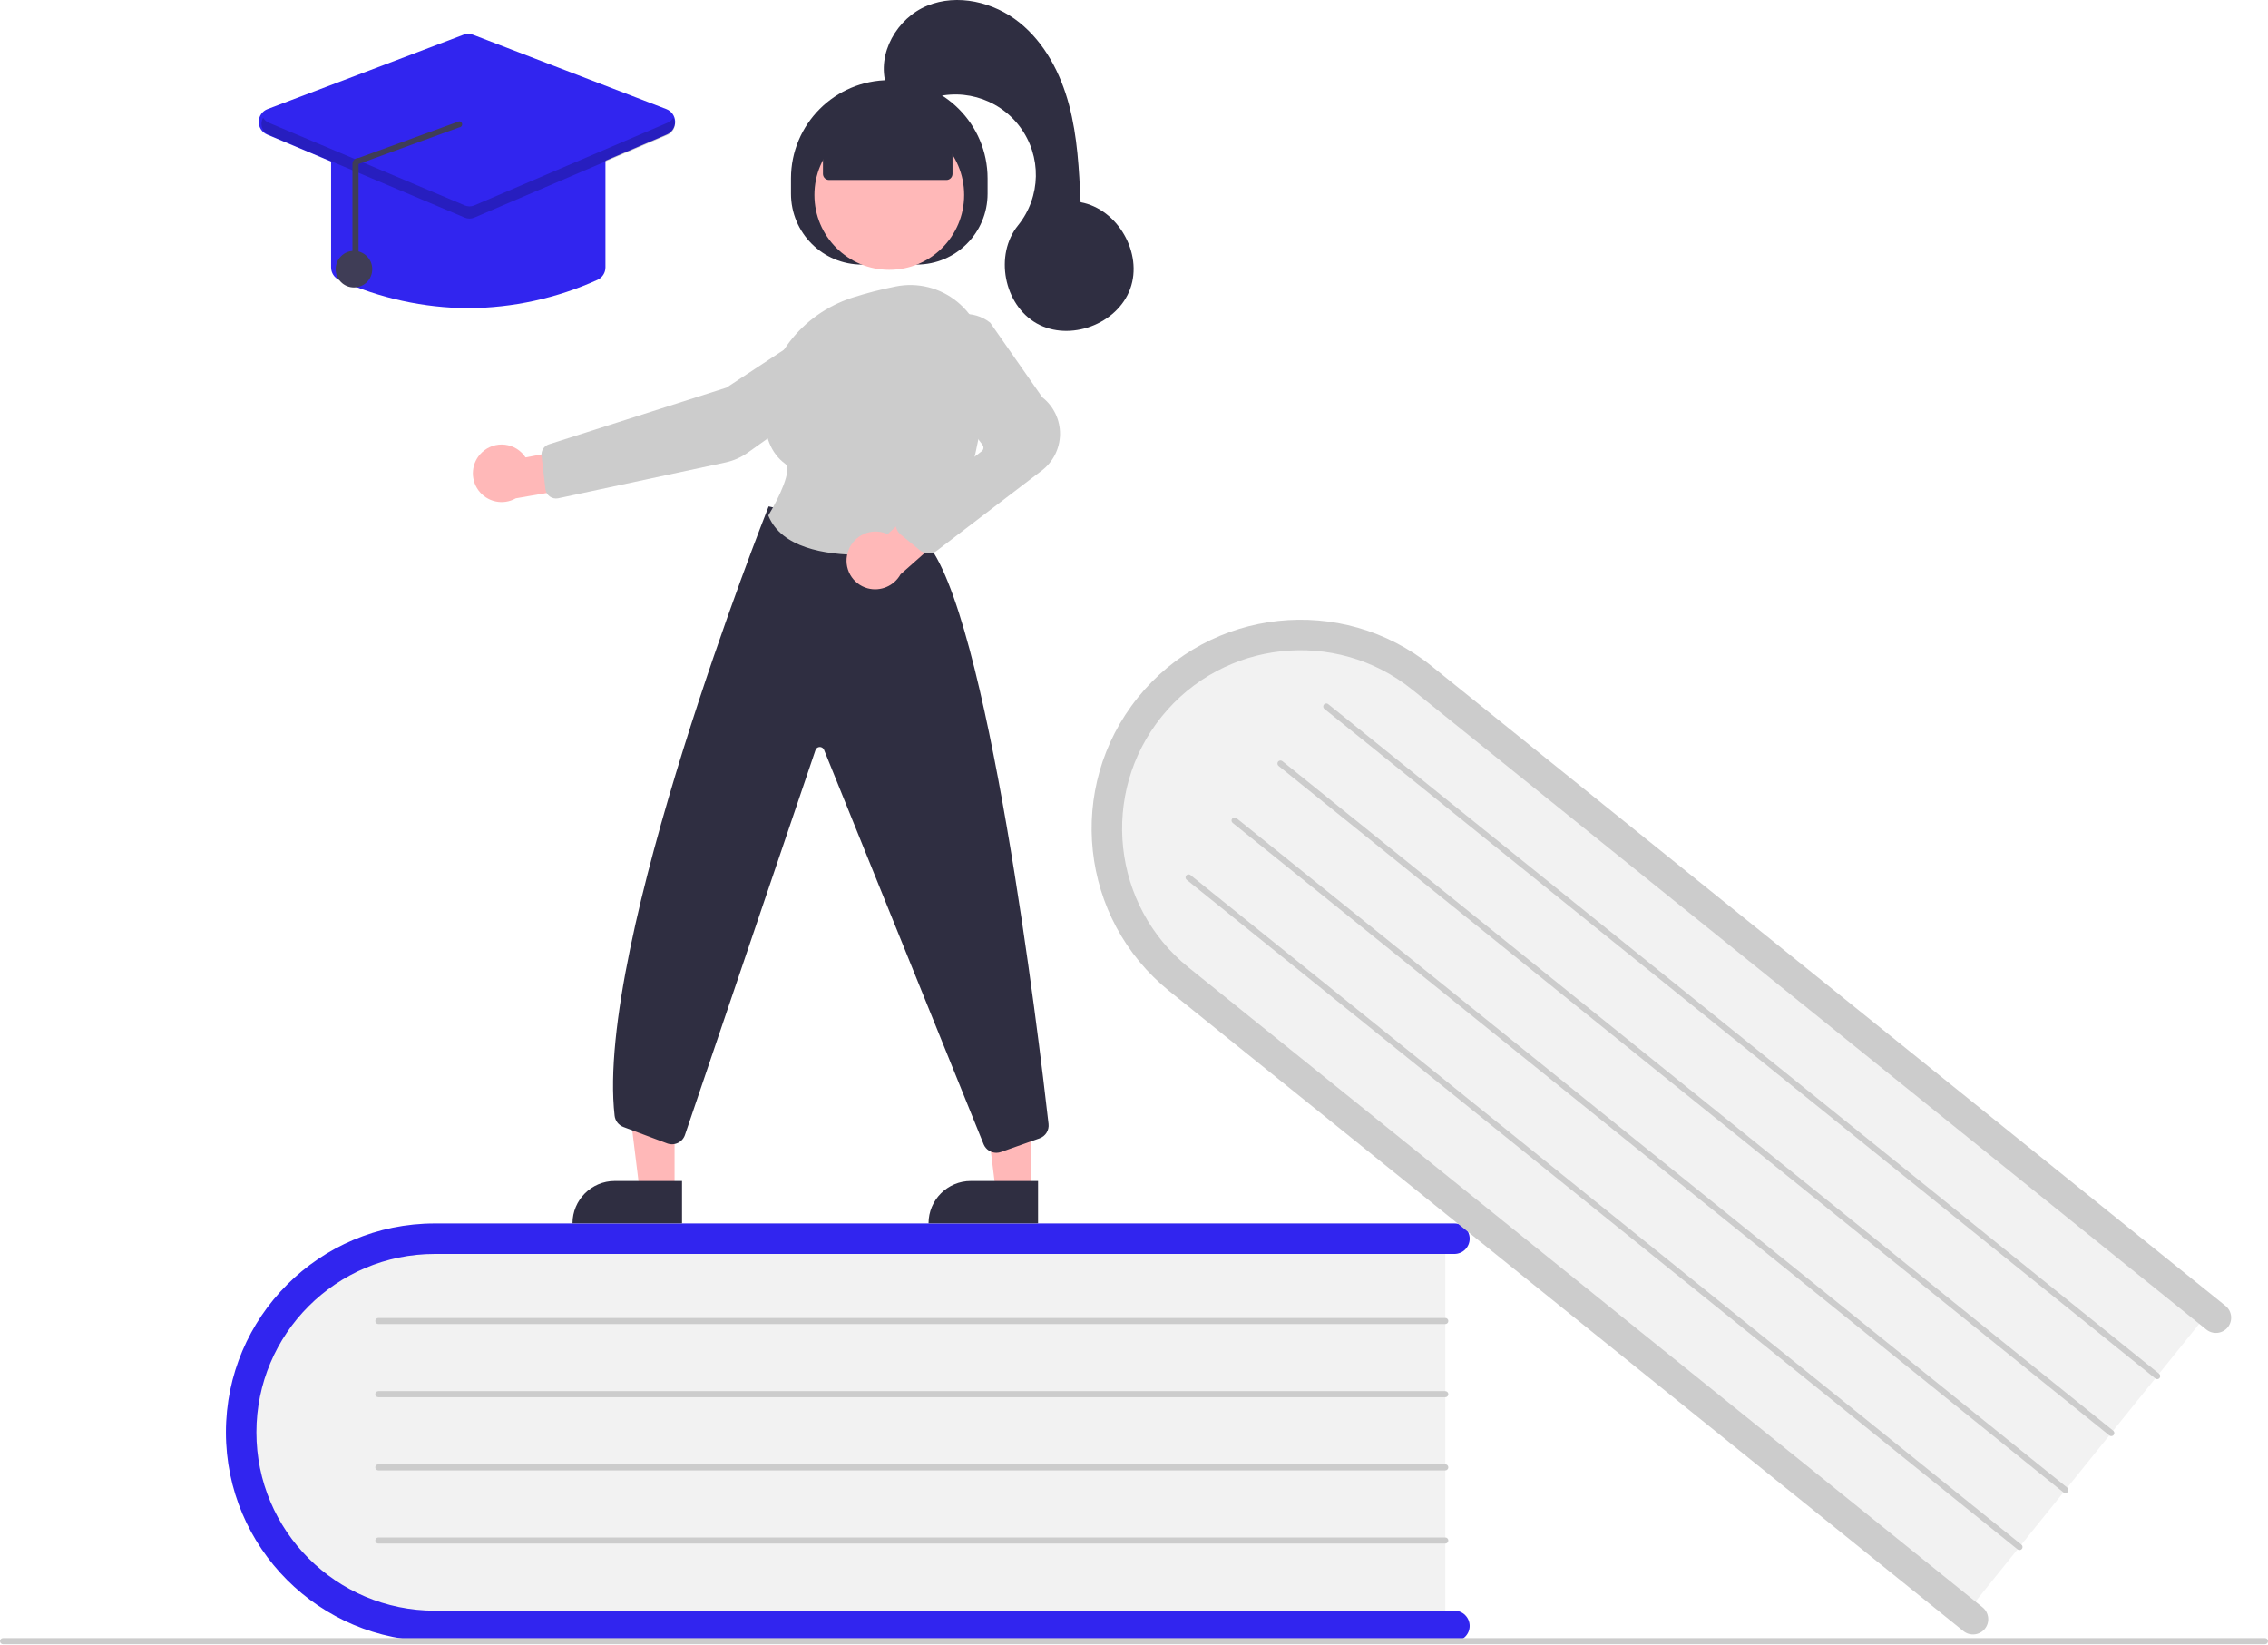
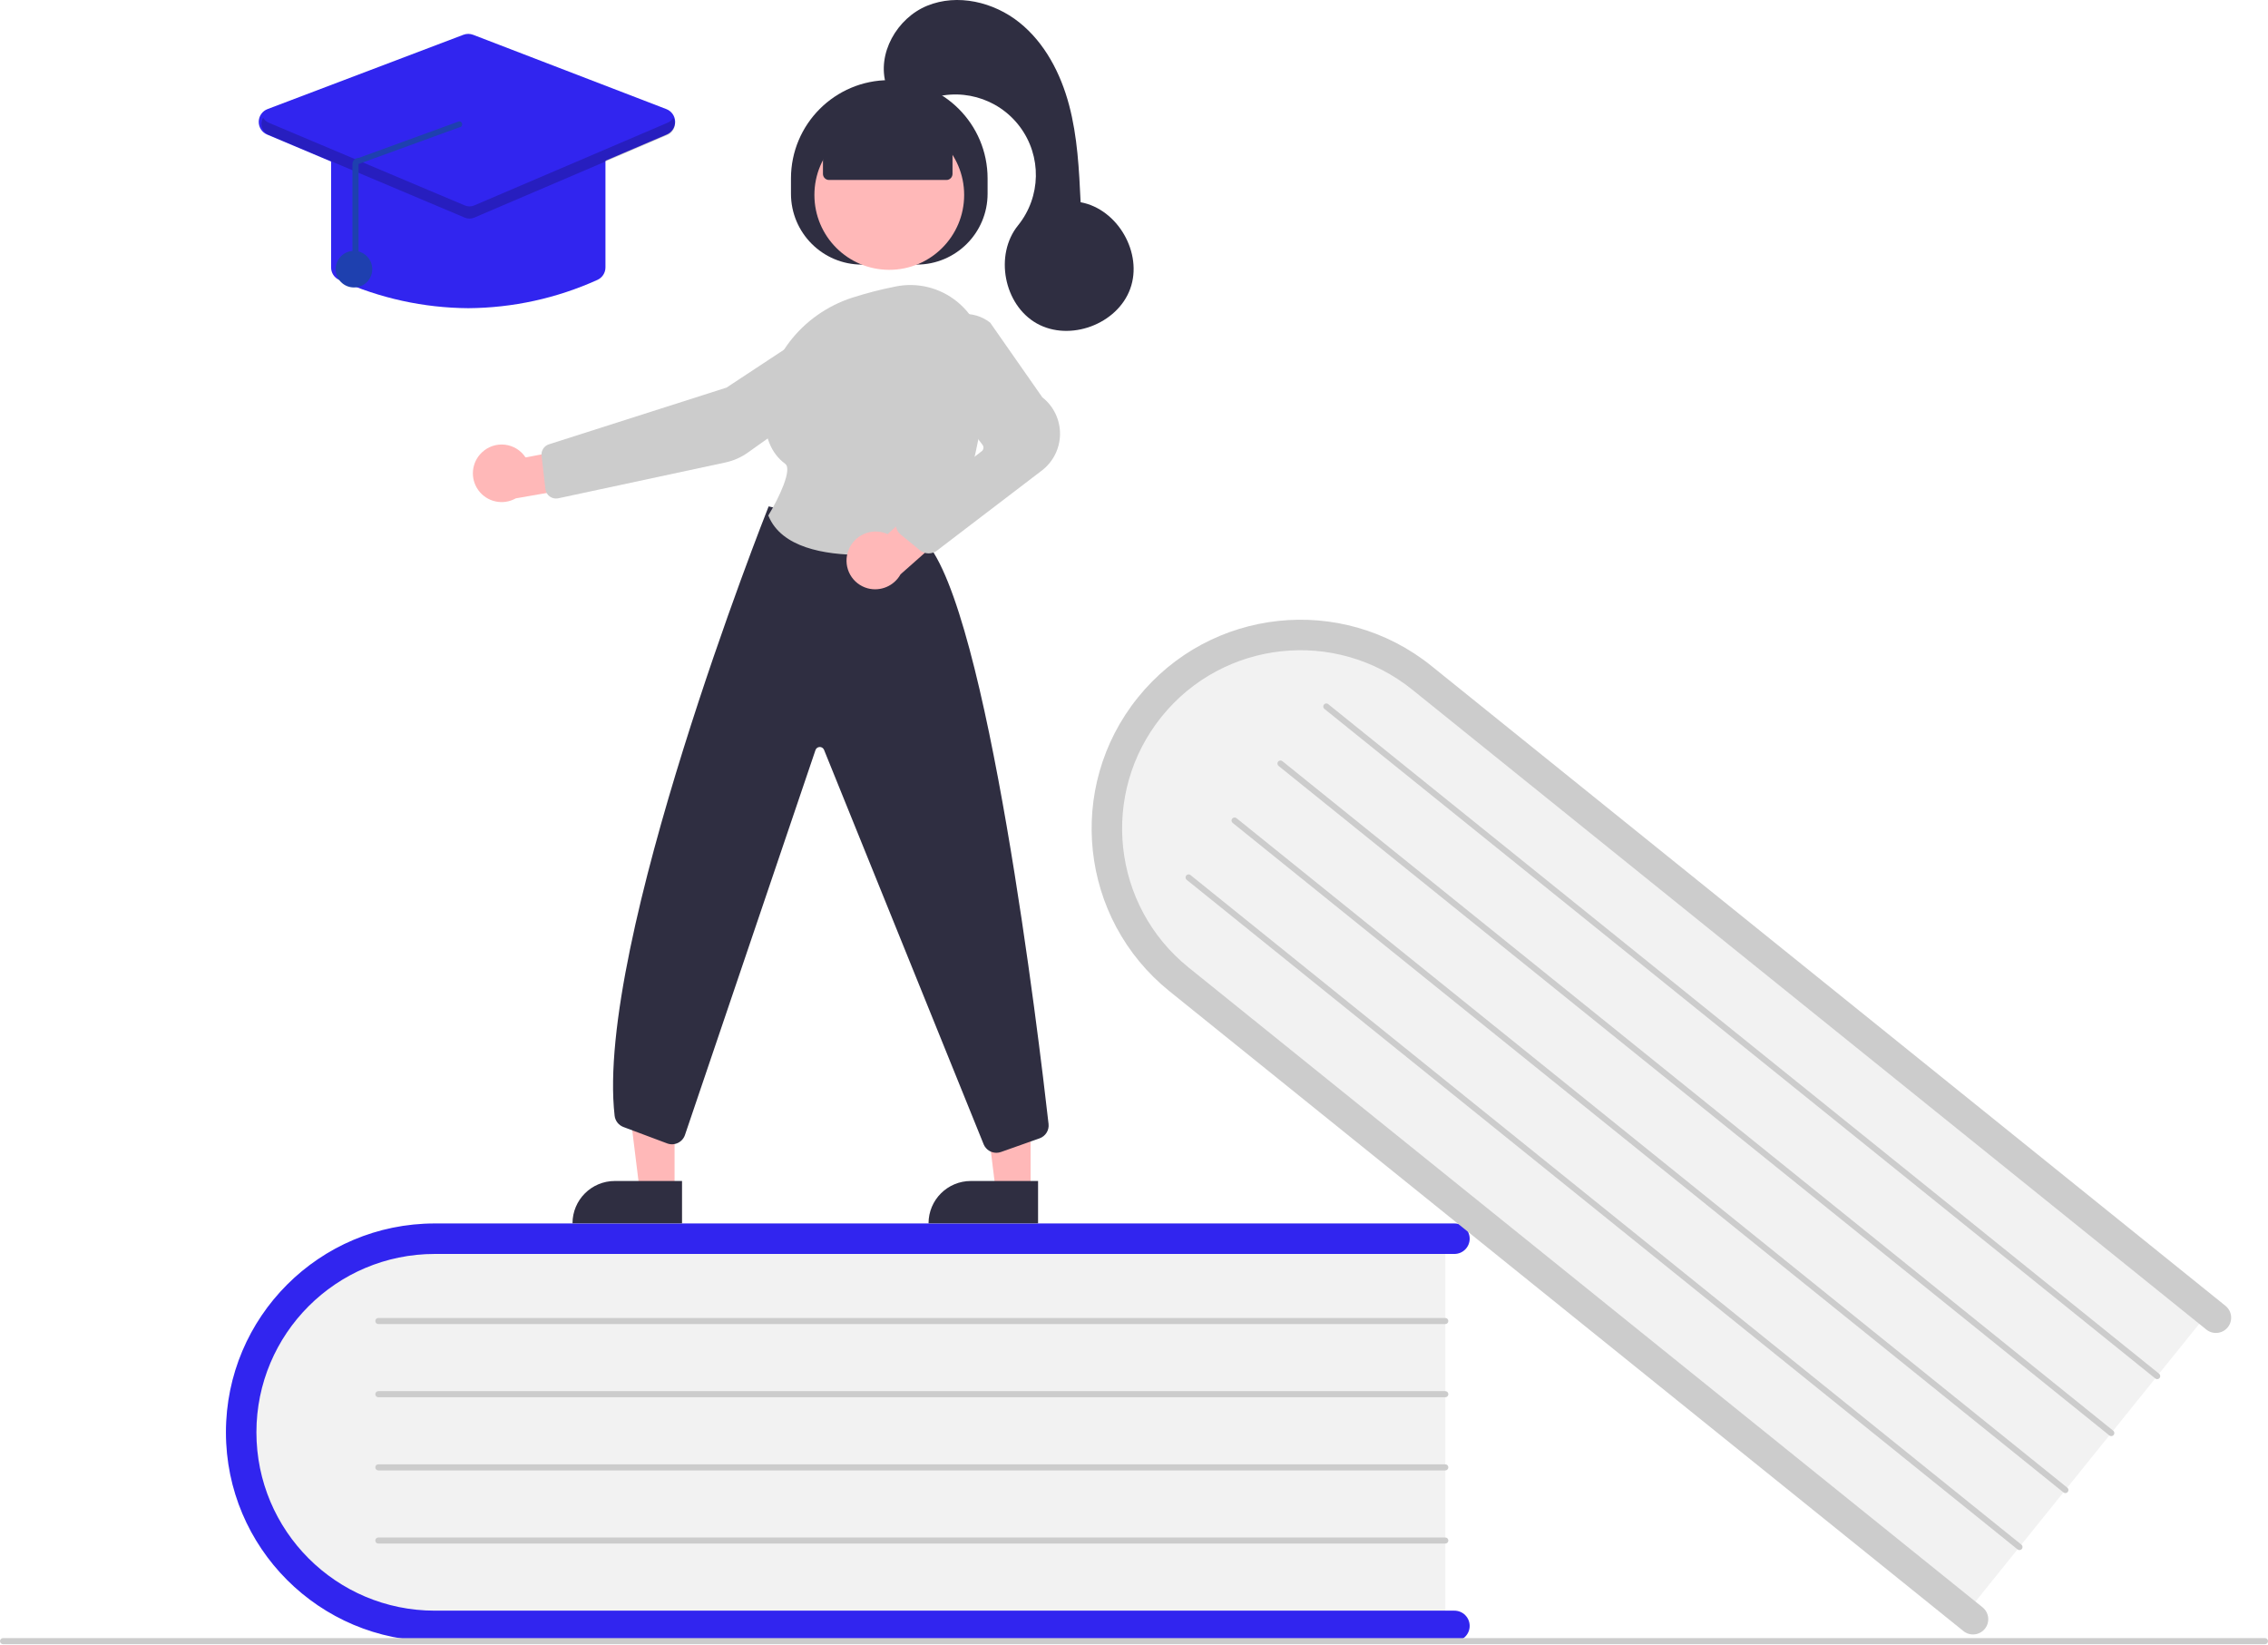
<svg xmlns="http://www.w3.org/2000/svg" data-name="Layer 1" width="744" height="539.286" viewBox="0 0 744 539.286">
  <path d="M702.114,584.643v130H376.415c-37.109,0-67.301-29.16-67.301-65s30.192-65,67.301-65Z" transform="translate(-228 -180.357)" fill="#f2f2f2" />
  <path d="M710.114,713.643a5.002,5.002,0,0,1-5,5h-334.5a68.5,68.5,0,1,1,0-137h334.5a5,5,0,0,1,0,10h-334.5a58.5,58.5,0,1,0,0,117h334.5A5.002,5.002,0,0,1,710.114,713.643Z" transform="translate(-228 -180.357)" fill="#3125ef" />
  <path d="M702.114,614.643h-350a1,1,0,1,1,0-2h350a1,1,0,0,1,0,2Z" transform="translate(-228 -180.357)" fill="#ccc" />
  <path d="M702.114,638.643h-350a1,1,0,1,1,0-2h350a1,1,0,0,1,0,2Z" transform="translate(-228 -180.357)" fill="#ccc" />
  <path d="M702.114,662.643h-350a1,1,0,1,1,0-2h350a1,1,0,0,1,0,2Z" transform="translate(-228 -180.357)" fill="#ccc" />
  <path d="M702.114,686.643h-350a1,1,0,1,1,0-2h350a1,1,0,0,1,0,2Z" transform="translate(-228 -180.357)" fill="#ccc" />
  <path d="M953.832,609.114,872.267,710.342,618.652,505.992c-28.896-23.283-34.111-64.932-11.624-92.84s64.292-31.671,93.189-8.388Z" transform="translate(-228 -180.357)" fill="#f2f2f2" />
  <path d="M879.124,714.583a5.002,5.002,0,0,1-7.031.756L611.625,505.467a68.5,68.5,0,0,1,85.957-106.679L958.05,608.66a5,5,0,1,1-6.274,7.787L691.307,406.575a58.5,58.5,0,1,0-73.408,91.106L878.367,707.553A5.002,5.002,0,0,1,879.124,714.583Z" transform="translate(-228 -180.357)" fill="#ccc" />
  <path d="M935.009,632.474,662.471,412.877a1,1,0,1,1,1.255-1.557L936.264,630.917a1,1,0,1,1-1.255,1.557Z" transform="translate(-228 -180.357)" fill="#ccc" />
  <path d="M919.951,651.163,647.413,431.565a1,1,0,0,1,1.255-1.557L921.206,649.605a1,1,0,1,1-1.255,1.557Z" transform="translate(-228 -180.357)" fill="#ccc" />
  <path d="M904.893,669.851,632.355,450.254a1,1,0,0,1,1.255-1.557L906.148,668.294a1,1,0,1,1-1.255,1.557Z" transform="translate(-228 -180.357)" fill="#ccc" />
  <path d="M889.835,688.539,617.297,468.942a1,1,0,1,1,1.255-1.557L891.089,686.982a1,1,0,1,1-1.255,1.557Z" transform="translate(-228 -180.357)" fill="#ccc" />
  <path d="M971,719.643H229a1,1,0,0,1,0-2H971a1,1,0,0,1,0,2Z" transform="translate(-228 -180.357)" fill="#ccc" />
  <polygon points="338.081 390.622 326.649 390.621 321.212 346.525 338.085 346.527 338.081 390.622" fill="#ffb8b8" />
  <path d="M318.482,387.355h22.048a0,0,0,0,1,0,0v13.882a0,0,0,0,1,0,0H304.6a0,0,0,0,1,0,0v0A13.882,13.882,0,0,1,318.482,387.355Z" fill="#2f2e41" />
  <polygon points="221.286 390.622 209.854 390.621 204.417 346.525 221.29 346.527 221.286 390.622" fill="#ffb8b8" />
  <path d="M201.688,387.355h22.048a0,0,0,0,1,0,0v13.882a0,0,0,0,1,0,0H187.806a0,0,0,0,1,0,0v0A13.882,13.882,0,0,1,201.688,387.355Z" fill="#2f2e41" />
  <path d="M487.471,243.89v-5a32.25,32.25,0,0,1,32.25-32.25h0a32.25,32.25,0,0,1,32.25,32.25v5a23.25,23.25,0,0,1-23.25,23.25h-18A23.25,23.25,0,0,1,487.471,243.89Z" transform="translate(-228 -180.357)" fill="#2f2e41" />
  <circle cx="291.721" cy="63.942" r="24.561" fill="#ffb8b8" />
  <path d="M634.488,376.475" transform="translate(-228 -180.357)" fill="#ffb8b8" />
  <path d="M386.125,328.713A9.377,9.377,0,0,1,400.405,330.39l21.055-3.983,5.541,12.205-29.812,5.207a9.428,9.428,0,0,1-11.064-15.106Z" transform="translate(-228 -180.357)" fill="#ffb8b8" />
  <path d="M500.573,284.328l.275.417L466.322,307.49l-58.258,18.603a3.508,3.508,0,0,0-2.412,3.738l1.271,10.947a3.501,3.501,0,0,0,4.21,3.018l54.83-11.753a19.806,19.806,0,0,0,7.371-3.245L512.122,301.201a10.02,10.02,0,0,0,4.158-8.947,9.975,9.975,0,0,0-15.433-7.508Z" transform="translate(-228 -180.357)" fill="#ccc" />
  <path d="M554.853,558.466a4.518,4.518,0,0,1-4.138-2.701l-52.41-129.501a1.5,1.5,0,0,0-2.809.158L452.739,552.495a4.501,4.501,0,0,1-5.882,2.891l-14.338-5.377a4.489,4.489,0,0,1-2.897-3.705c-6.45-56.192,49.8-198.03,50.369-199.456l.157-.395,51.277,11.343.107.116c20.458,22.318,37.273,163.082,40.437,191.074a4.479,4.479,0,0,1-2.971,4.747l-12.656,4.476A4.457,4.457,0,0,1,554.853,558.466Z" transform="translate(-228 -180.357)" fill="#2f2e41" />
  <path d="M510.673,362.363c-12.424,0-26.274-2.477-30.538-12.701l-.098-.235.133-.218c3.365-5.521,7.813-14.94,5.422-16.709-4.709-3.482-6.994-9.21-6.792-17.025.44-16.966,12-32.029,28.766-37.482h0A127.642,127.642,0,0,1,521.829,274.321a24.281,24.281,0,0,1,20.133,4.972,24.526,24.526,0,0,1,9.096,18.871c.176,18.131-2.615,43.383-16.912,60.72a4.448,4.448,0,0,1-2.633,1.531A122.223,122.223,0,0,1,510.673,362.363Z" transform="translate(-228 -180.357)" fill="#ccc" />
  <path d="M506.051,361.684a9.556,9.556,0,0,1,11.678-6.664,9.407,9.407,0,0,1,1.448.536l15.987-14.549,11.118,7.49-22.862,20.231a9.539,9.539,0,0,1-10.813,4.587A9.394,9.394,0,0,1,506.051,361.684Z" transform="translate(-228 -180.357)" fill="#ffb8b8" />
  <path d="M532.632,361.869a4.488,4.488,0,0,1-2.845-1.015l-6.304-5.152a4.5,4.5,0,0,1,.109-7.055l26.442-20.28a1.503,1.503,0,0,0,.283-2.095L533.996,304.696a13.285,13.285,0,0,1,.887-17.114h0a13.248,13.248,0,0,1,17.888-1.431l.103.109,17.042,24.402a15.193,15.193,0,0,1-.36,24.186l-34.246,26.139A4.507,4.507,0,0,1,532.632,361.869Z" transform="translate(-228 -180.357)" fill="#ccc" />
  <path d="M497.965,237.39V225.204l21.756-9.5,20.744,9.5v12.186a2,2,0,0,1-2,2h-38.5A2,2,0,0,1,497.965,237.39Z" transform="translate(-228 -180.357)" fill="#2f2e41" />
  <path d="M518.722,208.257c-3.199-10.239,3.519-21.972,13.451-26.025s21.813-1.22,30.194,5.476,13.58,16.724,16.335,27.091,3.278,21.177,3.787,31.891c12.202,2.241,20.503,16.714,16.276,28.378s-19.873,17.459-30.678,11.362-13.935-22.485-6.136-32.134a26.374,26.374,0,0,0-30.688-40.91C525.248,215.902,517.702,209.368,518.722,208.257Z" transform="translate(-228 -180.357)" fill="#2f2e41" />
  <path d="M381.614,281.44a104.449,104.449,0,0,1-42.348-9.275,4.473,4.473,0,0,1-2.652-4.104V231.643a4.505,4.505,0,0,1,4.5-4.5h81a4.505,4.505,0,0,1,4.5,4.5v36.418a4.473,4.473,0,0,1-2.652,4.104h0A104.449,104.449,0,0,1,381.614,281.44Z" transform="translate(-228 -180.357)" fill="#3125ef" />
  <path d="M381.603,251.937a4.505,4.505,0,0,1-1.749-.352l-64.232-27.1a4.5,4.5,0,0,1,.153-8.353L380.008,191.765a4.484,4.484,0,0,1,3.211.007l63.372,24.368a4.5,4.5,0,0,1,.154,8.338L383.373,251.577A4.507,4.507,0,0,1,381.603,251.937Z" transform="translate(-228 -180.357)" fill="#3125ef" />
-   <circle cx="116.114" cy="88.286" r="6" fill="#3f3d56" />
+   <circle cx="116.114" cy="88.286" r="6" fill="#1e40af" />
  <path d="M446.965,220.631,383.592,247.73a4,4,0,0,1-3.127.008l-64.232-27.099a3.925,3.925,0,0,1-1.913-1.681,3.997,3.997,0,0,0,1.913,5.681l64.232,27.099a4,4,0,0,0,3.127-.008l63.373-27.099a3.997,3.997,0,0,0,1.895-5.673A3.927,3.927,0,0,1,446.965,220.631Z" transform="translate(-228 -180.357)" opacity="0.2" />
-   <path d="M344.618,268.62a1,1,0,0,0,1-1V234.158l32.981-12.015a1,1,0,0,0,.03-2l-32.981,12.015a1.962,1.962,0,0,0-1.433.575,1.986,1.986,0,0,0-.596,1.425v33.461A1,1,0,0,0,344.618,268.62Z" transform="translate(-228 -180.357)" fill="#3f3d56" />
+   <path d="M344.618,268.62a1,1,0,0,0,1-1V234.158l32.981-12.015a1,1,0,0,0,.03-2l-32.981,12.015a1.962,1.962,0,0,0-1.433.575,1.986,1.986,0,0,0-.596,1.425v33.461A1,1,0,0,0,344.618,268.62Z" transform="translate(-228 -180.357)" fill="#1e40af" />
</svg>
